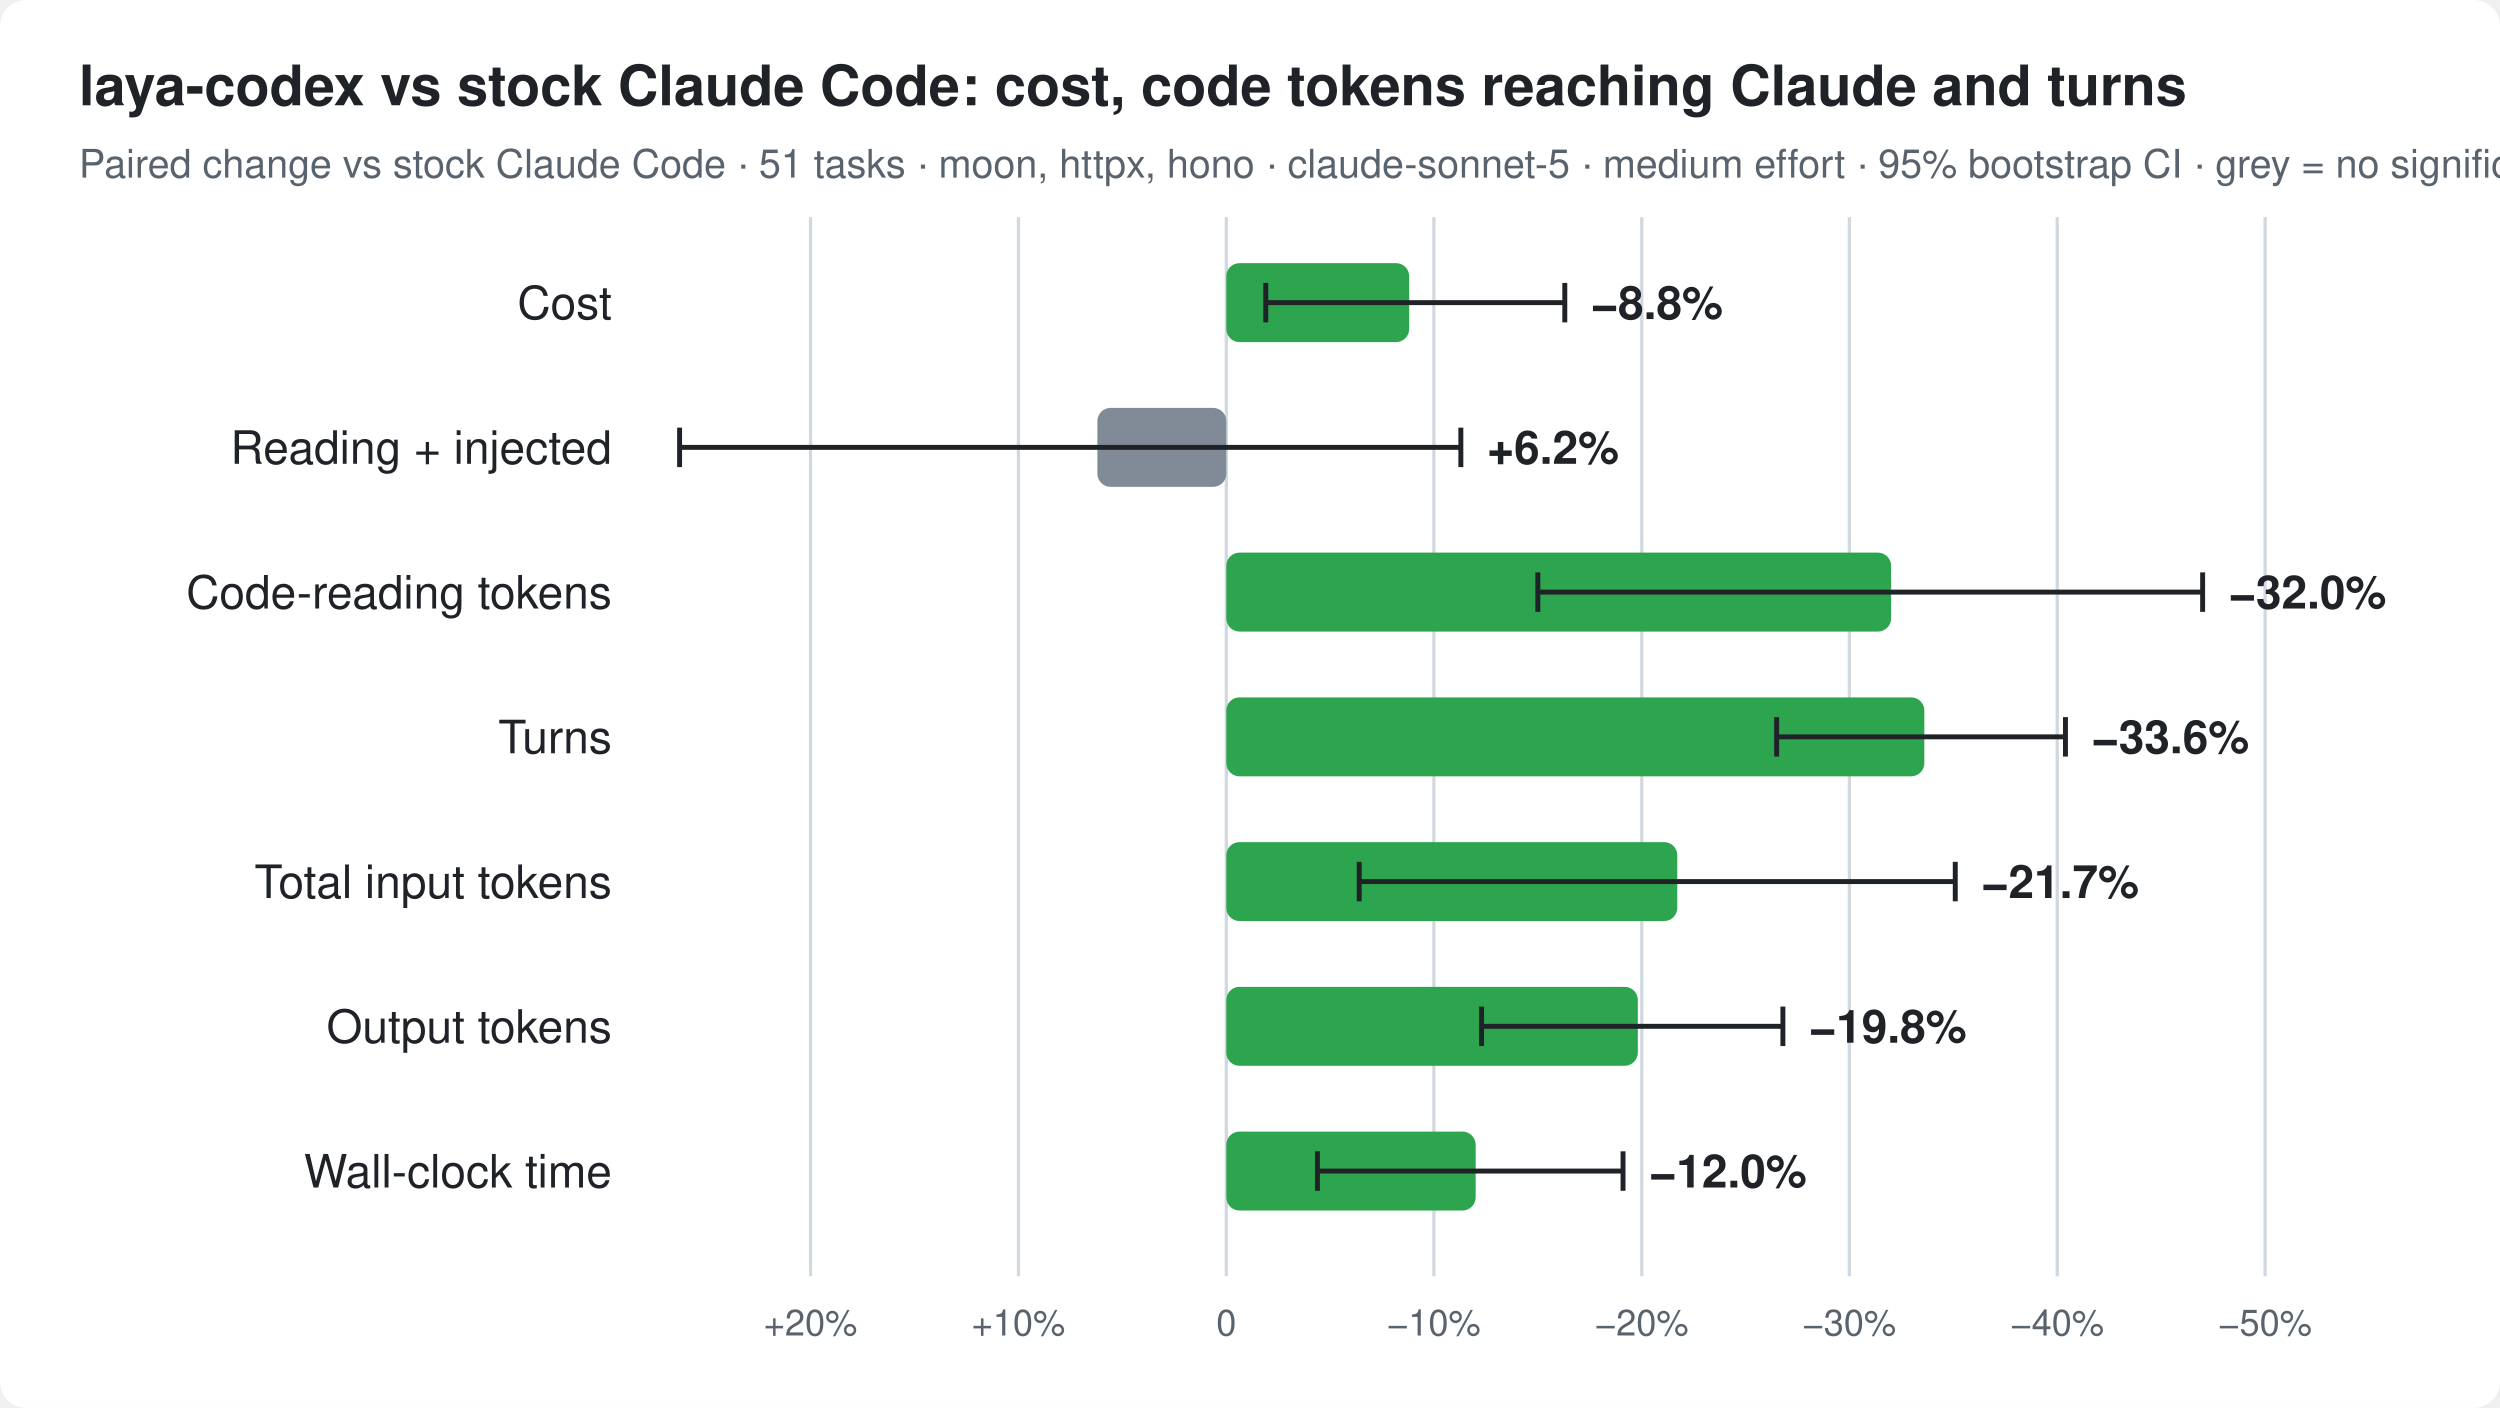
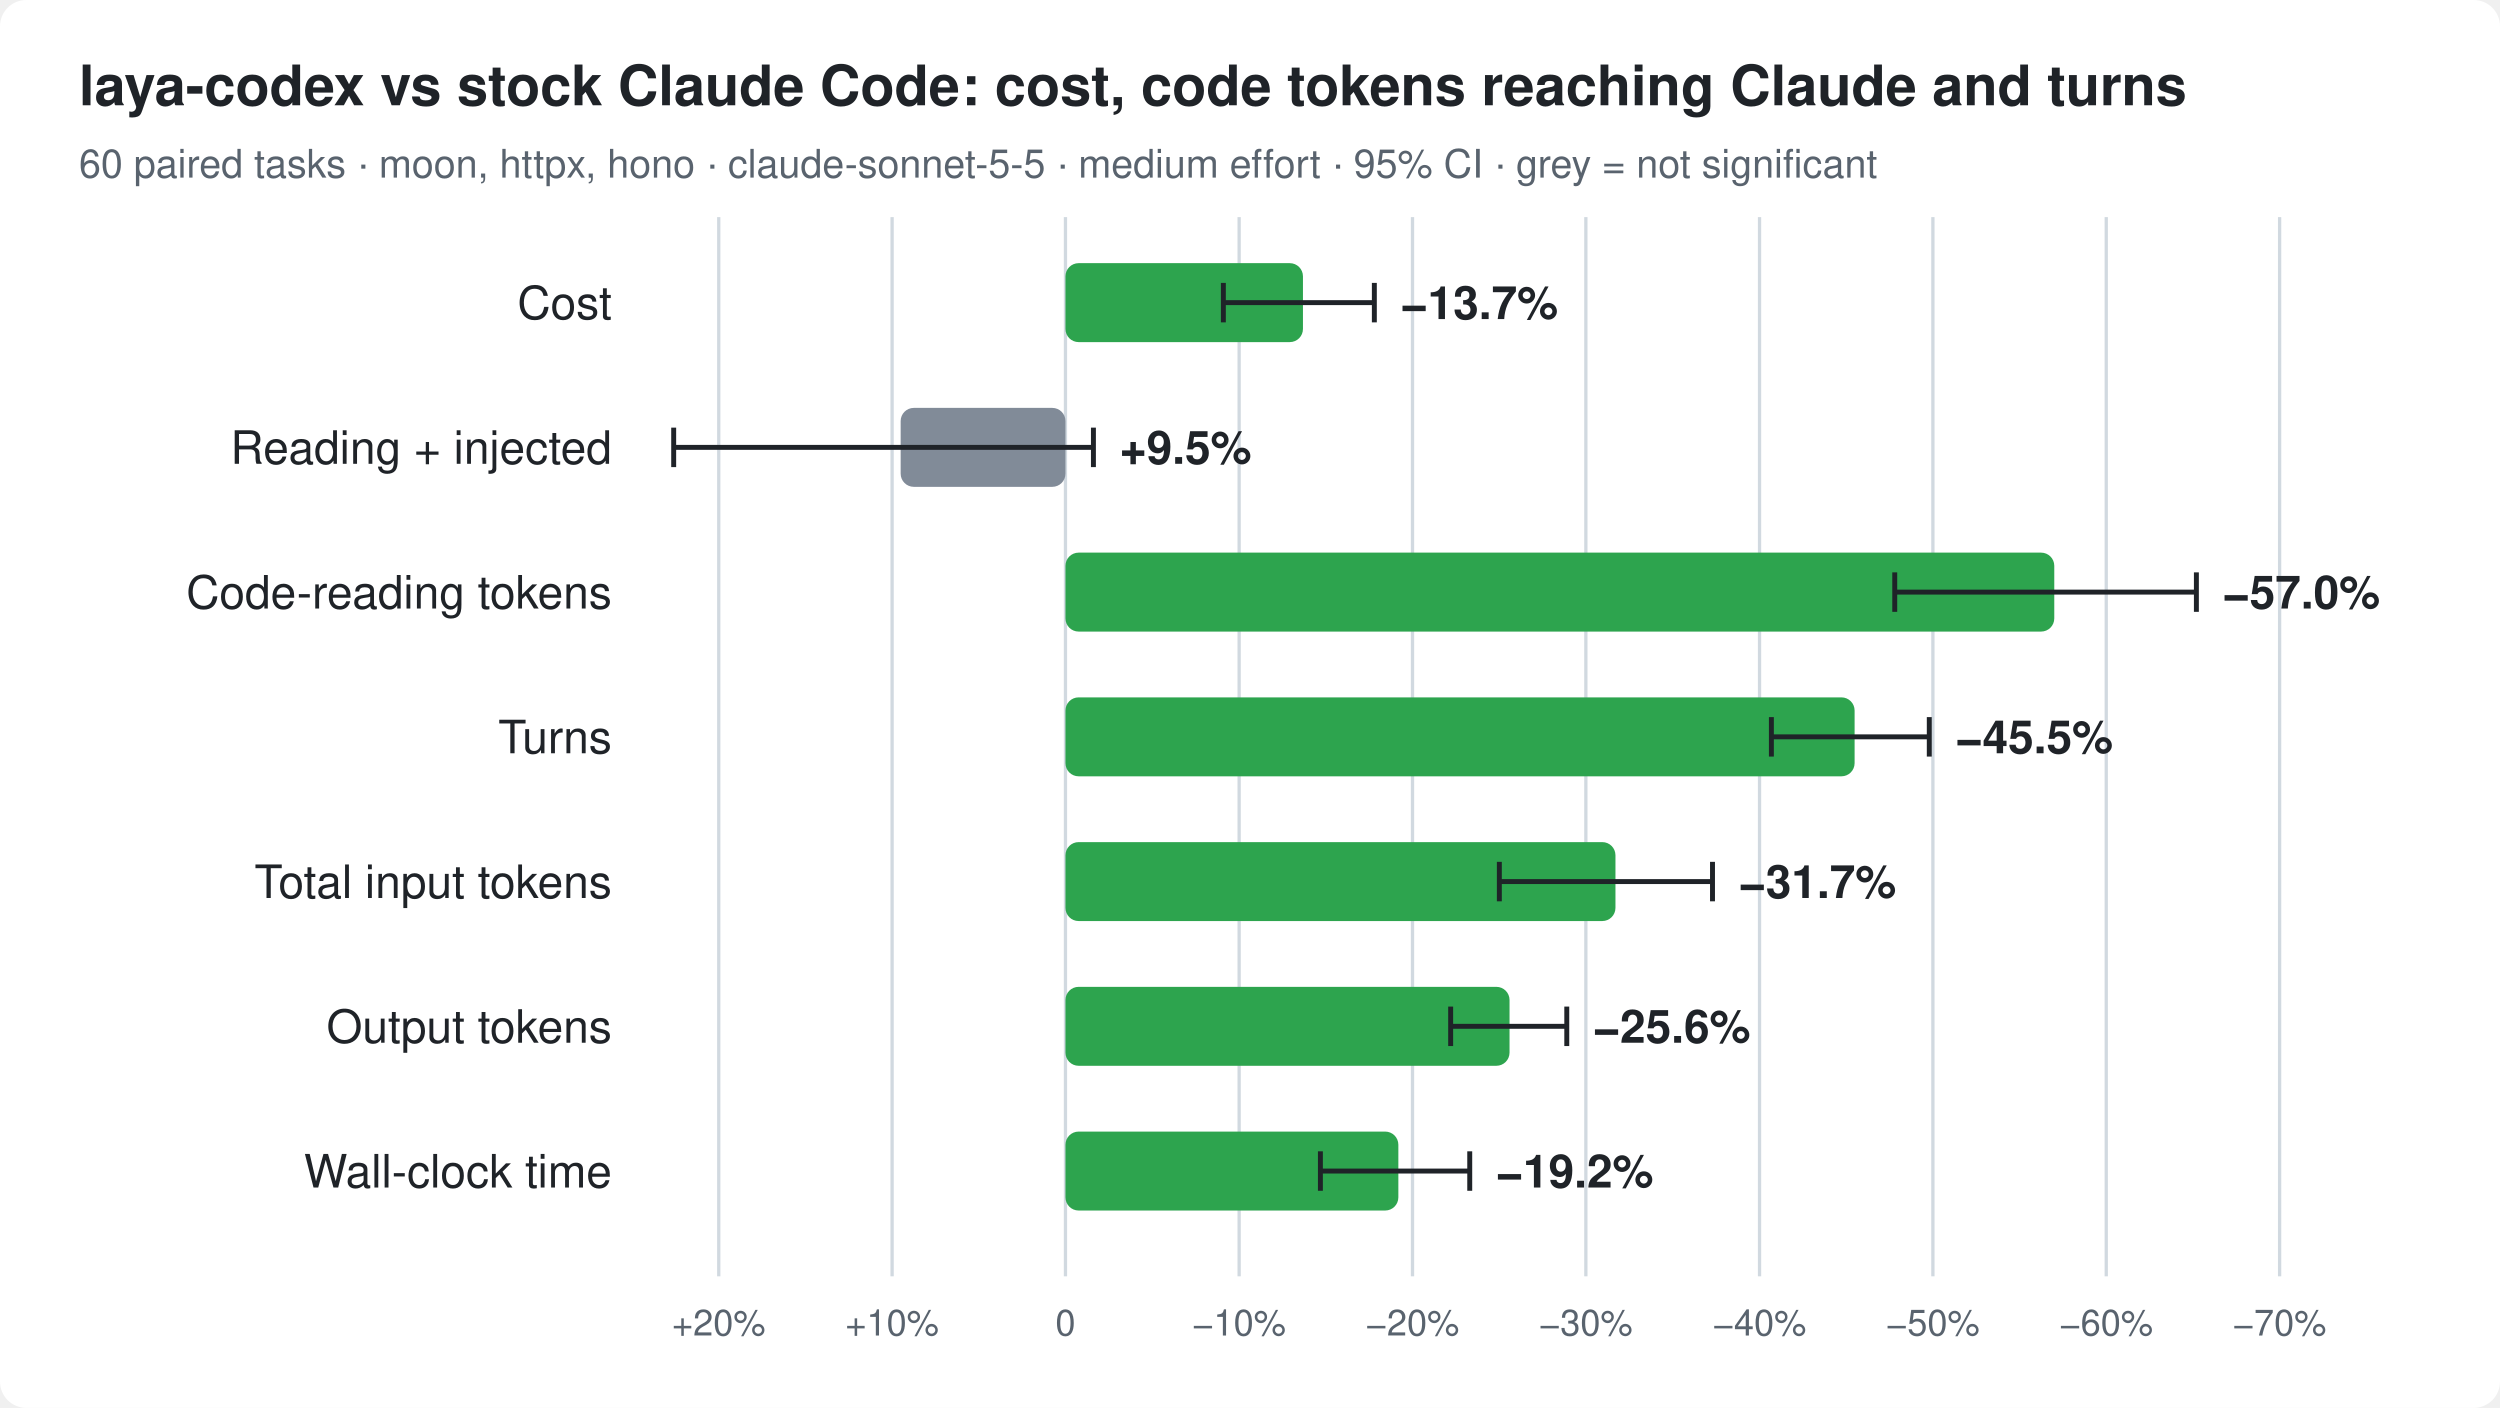
<svg xmlns="http://www.w3.org/2000/svg" width="760" height="428" viewBox="0 0 760 428" role="img" aria-label="laya-codex benchmark: change vs stock Claude Code">
  <rect width="760" height="428" rx="8" fill="#ffffff" />
  <text x="24.0" y="32.0" font-family="-apple-system,BlinkMacSystemFont,'Segoe UI',Helvetica,Arial,sans-serif" font-size="17" fill="#1f2328" text-anchor="start" font-weight="600">laya-codex vs stock Claude Code: cost, code tokens reaching Claude and turns</text>
-   <text x="24.0" y="54.0" font-family="-apple-system,BlinkMacSystemFont,'Segoe UI',Helvetica,Arial,sans-serif" font-size="12" fill="#59636e" text-anchor="start" font-weight="normal">Paired change vs stock Claude Code · 51 tasks · moon, httpx, hono · claude-sonnet-5 · medium effort · 95% bootstrap CI · grey = no significant change</text>
-   <line x1="246.4" y1="66" x2="246.4" y2="388" stroke="#d1d9e0" stroke-width="1" />
-   <text x="246.4" y="406.0" font-family="-apple-system,BlinkMacSystemFont,'Segoe UI',Helvetica,Arial,sans-serif" font-size="11" fill="#59636e" text-anchor="middle" font-weight="normal">+20%</text>
-   <line x1="309.6" y1="66" x2="309.6" y2="388" stroke="#d1d9e0" stroke-width="1" />
-   <text x="309.6" y="406.0" font-family="-apple-system,BlinkMacSystemFont,'Segoe UI',Helvetica,Arial,sans-serif" font-size="11" fill="#59636e" text-anchor="middle" font-weight="normal">+10%</text>
-   <line x1="372.8" y1="66" x2="372.8" y2="388" stroke="#d1d9e0" stroke-width="1" />
-   <text x="372.8" y="406.0" font-family="-apple-system,BlinkMacSystemFont,'Segoe UI',Helvetica,Arial,sans-serif" font-size="11" fill="#59636e" text-anchor="middle" font-weight="normal">0</text>
-   <line x1="435.9" y1="66" x2="435.9" y2="388" stroke="#d1d9e0" stroke-width="1" />
-   <text x="435.9" y="406.0" font-family="-apple-system,BlinkMacSystemFont,'Segoe UI',Helvetica,Arial,sans-serif" font-size="11" fill="#59636e" text-anchor="middle" font-weight="normal">−10%</text>
-   <line x1="499.1" y1="66" x2="499.1" y2="388" stroke="#d1d9e0" stroke-width="1" />
-   <text x="499.1" y="406.0" font-family="-apple-system,BlinkMacSystemFont,'Segoe UI',Helvetica,Arial,sans-serif" font-size="11" fill="#59636e" text-anchor="middle" font-weight="normal">−20%</text>
-   <line x1="562.2" y1="66" x2="562.2" y2="388" stroke="#d1d9e0" stroke-width="1" />
-   <text x="562.2" y="406.0" font-family="-apple-system,BlinkMacSystemFont,'Segoe UI',Helvetica,Arial,sans-serif" font-size="11" fill="#59636e" text-anchor="middle" font-weight="normal">−30%</text>
-   <line x1="625.4" y1="66" x2="625.4" y2="388" stroke="#d1d9e0" stroke-width="1" />
-   <text x="625.4" y="406.0" font-family="-apple-system,BlinkMacSystemFont,'Segoe UI',Helvetica,Arial,sans-serif" font-size="11" fill="#59636e" text-anchor="middle" font-weight="normal">−40%</text>
-   <line x1="688.6" y1="66" x2="688.6" y2="388" stroke="#d1d9e0" stroke-width="1" />
-   <text x="688.6" y="406.0" font-family="-apple-system,BlinkMacSystemFont,'Segoe UI',Helvetica,Arial,sans-serif" font-size="11" fill="#59636e" text-anchor="middle" font-weight="normal">−50%</text>
+   <text x="24.0" y="54.0" font-family="-apple-system,BlinkMacSystemFont,'Segoe UI',Helvetica,Arial,sans-serif" font-size="12" fill="#59636e" text-anchor="start" font-weight="normal">60 paired tasks · moon, httpx, hono · claude-sonnet-5-5 · medium effort · 95% CI · grey = not significant</text>
+   <line x1="218.5" y1="66" x2="218.5" y2="388" stroke="#d1d9e0" stroke-width="1" />
+   <text x="218.5" y="406.0" font-family="-apple-system,BlinkMacSystemFont,'Segoe UI',Helvetica,Arial,sans-serif" font-size="11" fill="#59636e" text-anchor="middle" font-weight="normal">+20%</text>
+   <line x1="271.2" y1="66" x2="271.2" y2="388" stroke="#d1d9e0" stroke-width="1" />
+   <text x="271.2" y="406.0" font-family="-apple-system,BlinkMacSystemFont,'Segoe UI',Helvetica,Arial,sans-serif" font-size="11" fill="#59636e" text-anchor="middle" font-weight="normal">+10%</text>
+   <line x1="323.9" y1="66" x2="323.9" y2="388" stroke="#d1d9e0" stroke-width="1" />
+   <text x="323.9" y="406.0" font-family="-apple-system,BlinkMacSystemFont,'Segoe UI',Helvetica,Arial,sans-serif" font-size="11" fill="#59636e" text-anchor="middle" font-weight="normal">0</text>
+   <line x1="376.7" y1="66" x2="376.7" y2="388" stroke="#d1d9e0" stroke-width="1" />
+   <text x="376.7" y="406.0" font-family="-apple-system,BlinkMacSystemFont,'Segoe UI',Helvetica,Arial,sans-serif" font-size="11" fill="#59636e" text-anchor="middle" font-weight="normal">−10%</text>
+   <line x1="429.4" y1="66" x2="429.4" y2="388" stroke="#d1d9e0" stroke-width="1" />
+   <text x="429.4" y="406.0" font-family="-apple-system,BlinkMacSystemFont,'Segoe UI',Helvetica,Arial,sans-serif" font-size="11" fill="#59636e" text-anchor="middle" font-weight="normal">−20%</text>
+   <line x1="482.1" y1="66" x2="482.1" y2="388" stroke="#d1d9e0" stroke-width="1" />
+   <text x="482.1" y="406.0" font-family="-apple-system,BlinkMacSystemFont,'Segoe UI',Helvetica,Arial,sans-serif" font-size="11" fill="#59636e" text-anchor="middle" font-weight="normal">−30%</text>
+   <line x1="534.9" y1="66" x2="534.9" y2="388" stroke="#d1d9e0" stroke-width="1" />
+   <text x="534.9" y="406.0" font-family="-apple-system,BlinkMacSystemFont,'Segoe UI',Helvetica,Arial,sans-serif" font-size="11" fill="#59636e" text-anchor="middle" font-weight="normal">−40%</text>
+   <line x1="587.6" y1="66" x2="587.6" y2="388" stroke="#d1d9e0" stroke-width="1" />
+   <text x="587.6" y="406.0" font-family="-apple-system,BlinkMacSystemFont,'Segoe UI',Helvetica,Arial,sans-serif" font-size="11" fill="#59636e" text-anchor="middle" font-weight="normal">−50%</text>
+   <line x1="640.3" y1="66" x2="640.3" y2="388" stroke="#d1d9e0" stroke-width="1" />
+   <text x="640.3" y="406.0" font-family="-apple-system,BlinkMacSystemFont,'Segoe UI',Helvetica,Arial,sans-serif" font-size="11" fill="#59636e" text-anchor="middle" font-weight="normal">−60%</text>
+   <line x1="693.0" y1="66" x2="693.0" y2="388" stroke="#d1d9e0" stroke-width="1" />
+   <text x="693.0" y="406.0" font-family="-apple-system,BlinkMacSystemFont,'Segoe UI',Helvetica,Arial,sans-serif" font-size="11" fill="#59636e" text-anchor="middle" font-weight="normal">−70%</text>
  <text x="186.0" y="97.0" font-family="-apple-system,BlinkMacSystemFont,'Segoe UI',Helvetica,Arial,sans-serif" font-size="14" fill="#1f2328" text-anchor="end" font-weight="normal">Cost</text>
-   <rect x="372.8" y="80.0" width="55.6" height="24" rx="4" fill="#2da44e" />
-   <line x1="384.8" y1="92.0" x2="475.7" y2="92.0" stroke="#1f2328" stroke-width="1.5" />
-   <line x1="384.8" y1="86.0" x2="384.8" y2="98.0" stroke="#1f2328" stroke-width="1.5" />
-   <line x1="475.7" y1="86.0" x2="475.7" y2="98.0" stroke="#1f2328" stroke-width="1.5" />
-   <text x="483.7" y="97.0" font-family="-apple-system,BlinkMacSystemFont,'Segoe UI',Helvetica,Arial,sans-serif" font-size="14" fill="#1f2328" text-anchor="start" font-weight="600">−8.8%</text>
+   <rect x="323.9" y="80.0" width="72.2" height="24" rx="4" fill="#2da44e" />
+   <line x1="371.9" y1="92.0" x2="417.8" y2="92.0" stroke="#1f2328" stroke-width="1.5" />
+   <line x1="371.9" y1="86.0" x2="371.9" y2="98.0" stroke="#1f2328" stroke-width="1.5" />
+   <line x1="417.8" y1="86.0" x2="417.8" y2="98.0" stroke="#1f2328" stroke-width="1.5" />
+   <text x="425.8" y="97.0" font-family="-apple-system,BlinkMacSystemFont,'Segoe UI',Helvetica,Arial,sans-serif" font-size="14" fill="#1f2328" text-anchor="start" font-weight="600">−13.7%</text>
  <text x="186.0" y="141.0" font-family="-apple-system,BlinkMacSystemFont,'Segoe UI',Helvetica,Arial,sans-serif" font-size="14" fill="#1f2328" text-anchor="end" font-weight="normal">Reading + injected</text>
-   <rect x="333.6" y="124.0" width="39.2" height="24" rx="4" fill="#818b98" />
-   <line x1="206.6" y1="136.0" x2="444.1" y2="136.0" stroke="#1f2328" stroke-width="1.5" />
-   <line x1="206.6" y1="130.0" x2="206.6" y2="142.0" stroke="#1f2328" stroke-width="1.5" />
-   <line x1="444.1" y1="130.0" x2="444.1" y2="142.0" stroke="#1f2328" stroke-width="1.5" />
-   <text x="452.1" y="141.0" font-family="-apple-system,BlinkMacSystemFont,'Segoe UI',Helvetica,Arial,sans-serif" font-size="14" fill="#1f2328" text-anchor="start" font-weight="600">+6.2%</text>
+   <rect x="273.8" y="124.0" width="50.1" height="24" rx="4" fill="#818b98" />
+   <line x1="204.8" y1="136.0" x2="332.4" y2="136.0" stroke="#1f2328" stroke-width="1.5" />
+   <line x1="204.8" y1="130.0" x2="204.8" y2="142.0" stroke="#1f2328" stroke-width="1.5" />
+   <line x1="332.4" y1="130.0" x2="332.4" y2="142.0" stroke="#1f2328" stroke-width="1.5" />
+   <text x="340.4" y="141.0" font-family="-apple-system,BlinkMacSystemFont,'Segoe UI',Helvetica,Arial,sans-serif" font-size="14" fill="#1f2328" text-anchor="start" font-weight="600">+9.5%</text>
  <text x="186.0" y="185.0" font-family="-apple-system,BlinkMacSystemFont,'Segoe UI',Helvetica,Arial,sans-serif" font-size="14" fill="#1f2328" text-anchor="end" font-weight="normal">Code-reading tokens</text>
-   <rect x="372.8" y="168.0" width="202.1" height="24" rx="4" fill="#2da44e" />
-   <line x1="467.5" y1="180.0" x2="669.6" y2="180.0" stroke="#1f2328" stroke-width="1.5" />
-   <line x1="467.5" y1="174.0" x2="467.5" y2="186.0" stroke="#1f2328" stroke-width="1.5" />
-   <line x1="669.6" y1="174.0" x2="669.6" y2="186.0" stroke="#1f2328" stroke-width="1.5" />
-   <text x="677.6" y="185.0" font-family="-apple-system,BlinkMacSystemFont,'Segoe UI',Helvetica,Arial,sans-serif" font-size="14" fill="#1f2328" text-anchor="start" font-weight="600">−32.0%</text>
+   <rect x="323.9" y="168.0" width="300.6" height="24" rx="4" fill="#2da44e" />
+   <line x1="576.0" y1="180.0" x2="667.7" y2="180.0" stroke="#1f2328" stroke-width="1.5" />
+   <line x1="576.0" y1="174.0" x2="576.0" y2="186.0" stroke="#1f2328" stroke-width="1.5" />
+   <line x1="667.7" y1="174.0" x2="667.7" y2="186.0" stroke="#1f2328" stroke-width="1.5" />
+   <text x="675.7" y="185.0" font-family="-apple-system,BlinkMacSystemFont,'Segoe UI',Helvetica,Arial,sans-serif" font-size="14" fill="#1f2328" text-anchor="start" font-weight="600">−57.0%</text>
  <text x="186.0" y="229.0" font-family="-apple-system,BlinkMacSystemFont,'Segoe UI',Helvetica,Arial,sans-serif" font-size="14" fill="#1f2328" text-anchor="end" font-weight="normal">Turns</text>
-   <rect x="372.8" y="212.0" width="212.2" height="24" rx="4" fill="#2da44e" />
-   <line x1="540.1" y1="224.0" x2="627.9" y2="224.0" stroke="#1f2328" stroke-width="1.5" />
-   <line x1="540.1" y1="218.0" x2="540.1" y2="230.0" stroke="#1f2328" stroke-width="1.5" />
-   <line x1="627.9" y1="218.0" x2="627.9" y2="230.0" stroke="#1f2328" stroke-width="1.5" />
-   <text x="635.9" y="229.0" font-family="-apple-system,BlinkMacSystemFont,'Segoe UI',Helvetica,Arial,sans-serif" font-size="14" fill="#1f2328" text-anchor="start" font-weight="600">−33.6%</text>
+   <rect x="323.9" y="212.0" width="239.9" height="24" rx="4" fill="#2da44e" />
+   <line x1="538.5" y1="224.0" x2="586.5" y2="224.0" stroke="#1f2328" stroke-width="1.5" />
+   <line x1="538.5" y1="218.0" x2="538.5" y2="230.0" stroke="#1f2328" stroke-width="1.5" />
+   <line x1="586.5" y1="218.0" x2="586.5" y2="230.0" stroke="#1f2328" stroke-width="1.5" />
+   <text x="594.5" y="229.0" font-family="-apple-system,BlinkMacSystemFont,'Segoe UI',Helvetica,Arial,sans-serif" font-size="14" fill="#1f2328" text-anchor="start" font-weight="600">−45.5%</text>
  <text x="186.0" y="273.0" font-family="-apple-system,BlinkMacSystemFont,'Segoe UI',Helvetica,Arial,sans-serif" font-size="14" fill="#1f2328" text-anchor="end" font-weight="normal">Total input tokens</text>
-   <rect x="372.8" y="256.0" width="137.1" height="24" rx="4" fill="#2da44e" />
-   <line x1="413.2" y1="268.0" x2="594.4" y2="268.0" stroke="#1f2328" stroke-width="1.5" />
-   <line x1="413.2" y1="262.0" x2="413.2" y2="274.0" stroke="#1f2328" stroke-width="1.5" />
-   <line x1="594.4" y1="262.0" x2="594.4" y2="274.0" stroke="#1f2328" stroke-width="1.5" />
-   <text x="602.4" y="273.0" font-family="-apple-system,BlinkMacSystemFont,'Segoe UI',Helvetica,Arial,sans-serif" font-size="14" fill="#1f2328" text-anchor="start" font-weight="600">−21.7%</text>
+   <rect x="323.9" y="256.0" width="167.2" height="24" rx="4" fill="#2da44e" />
+   <line x1="455.8" y1="268.0" x2="520.6" y2="268.0" stroke="#1f2328" stroke-width="1.5" />
+   <line x1="455.8" y1="262.0" x2="455.8" y2="274.0" stroke="#1f2328" stroke-width="1.5" />
+   <line x1="520.6" y1="262.0" x2="520.6" y2="274.0" stroke="#1f2328" stroke-width="1.5" />
+   <text x="528.6" y="273.0" font-family="-apple-system,BlinkMacSystemFont,'Segoe UI',Helvetica,Arial,sans-serif" font-size="14" fill="#1f2328" text-anchor="start" font-weight="600">−31.7%</text>
  <text x="186.0" y="317.0" font-family="-apple-system,BlinkMacSystemFont,'Segoe UI',Helvetica,Arial,sans-serif" font-size="14" fill="#1f2328" text-anchor="end" font-weight="normal">Output tokens</text>
-   <rect x="372.8" y="300.0" width="125.1" height="24" rx="4" fill="#2da44e" />
-   <line x1="450.4" y1="312.0" x2="542.0" y2="312.0" stroke="#1f2328" stroke-width="1.5" />
-   <line x1="450.4" y1="306.0" x2="450.4" y2="318.0" stroke="#1f2328" stroke-width="1.5" />
-   <line x1="542.0" y1="306.0" x2="542.0" y2="318.0" stroke="#1f2328" stroke-width="1.5" />
-   <text x="550.0" y="317.0" font-family="-apple-system,BlinkMacSystemFont,'Segoe UI',Helvetica,Arial,sans-serif" font-size="14" fill="#1f2328" text-anchor="start" font-weight="600">−19.8%</text>
+   <rect x="323.9" y="300.0" width="135.0" height="24" rx="4" fill="#2da44e" />
+   <line x1="441.0" y1="312.0" x2="476.3" y2="312.0" stroke="#1f2328" stroke-width="1.5" />
+   <line x1="441.0" y1="306.0" x2="441.0" y2="318.0" stroke="#1f2328" stroke-width="1.5" />
+   <line x1="476.3" y1="306.0" x2="476.3" y2="318.0" stroke="#1f2328" stroke-width="1.5" />
+   <text x="484.3" y="317.0" font-family="-apple-system,BlinkMacSystemFont,'Segoe UI',Helvetica,Arial,sans-serif" font-size="14" fill="#1f2328" text-anchor="start" font-weight="600">−25.6%</text>
  <text x="186.0" y="361.0" font-family="-apple-system,BlinkMacSystemFont,'Segoe UI',Helvetica,Arial,sans-serif" font-size="14" fill="#1f2328" text-anchor="end" font-weight="normal">Wall-clock time</text>
-   <rect x="372.8" y="344.0" width="75.8" height="24" rx="4" fill="#2da44e" />
-   <line x1="400.5" y1="356.0" x2="493.4" y2="356.0" stroke="#1f2328" stroke-width="1.5" />
-   <line x1="400.5" y1="350.0" x2="400.5" y2="362.0" stroke="#1f2328" stroke-width="1.5" />
-   <line x1="493.4" y1="350.0" x2="493.4" y2="362.0" stroke="#1f2328" stroke-width="1.5" />
-   <text x="501.4" y="361.0" font-family="-apple-system,BlinkMacSystemFont,'Segoe UI',Helvetica,Arial,sans-serif" font-size="14" fill="#1f2328" text-anchor="start" font-weight="600">−12.0%</text>
+   <rect x="323.9" y="344.0" width="101.2" height="24" rx="4" fill="#2da44e" />
+   <line x1="401.4" y1="356.0" x2="446.8" y2="356.0" stroke="#1f2328" stroke-width="1.5" />
+   <line x1="401.4" y1="350.0" x2="401.4" y2="362.0" stroke="#1f2328" stroke-width="1.5" />
+   <line x1="446.8" y1="350.0" x2="446.8" y2="362.0" stroke="#1f2328" stroke-width="1.5" />
+   <text x="454.8" y="361.0" font-family="-apple-system,BlinkMacSystemFont,'Segoe UI',Helvetica,Arial,sans-serif" font-size="14" fill="#1f2328" text-anchor="start" font-weight="600">−19.2%</text>
</svg>
